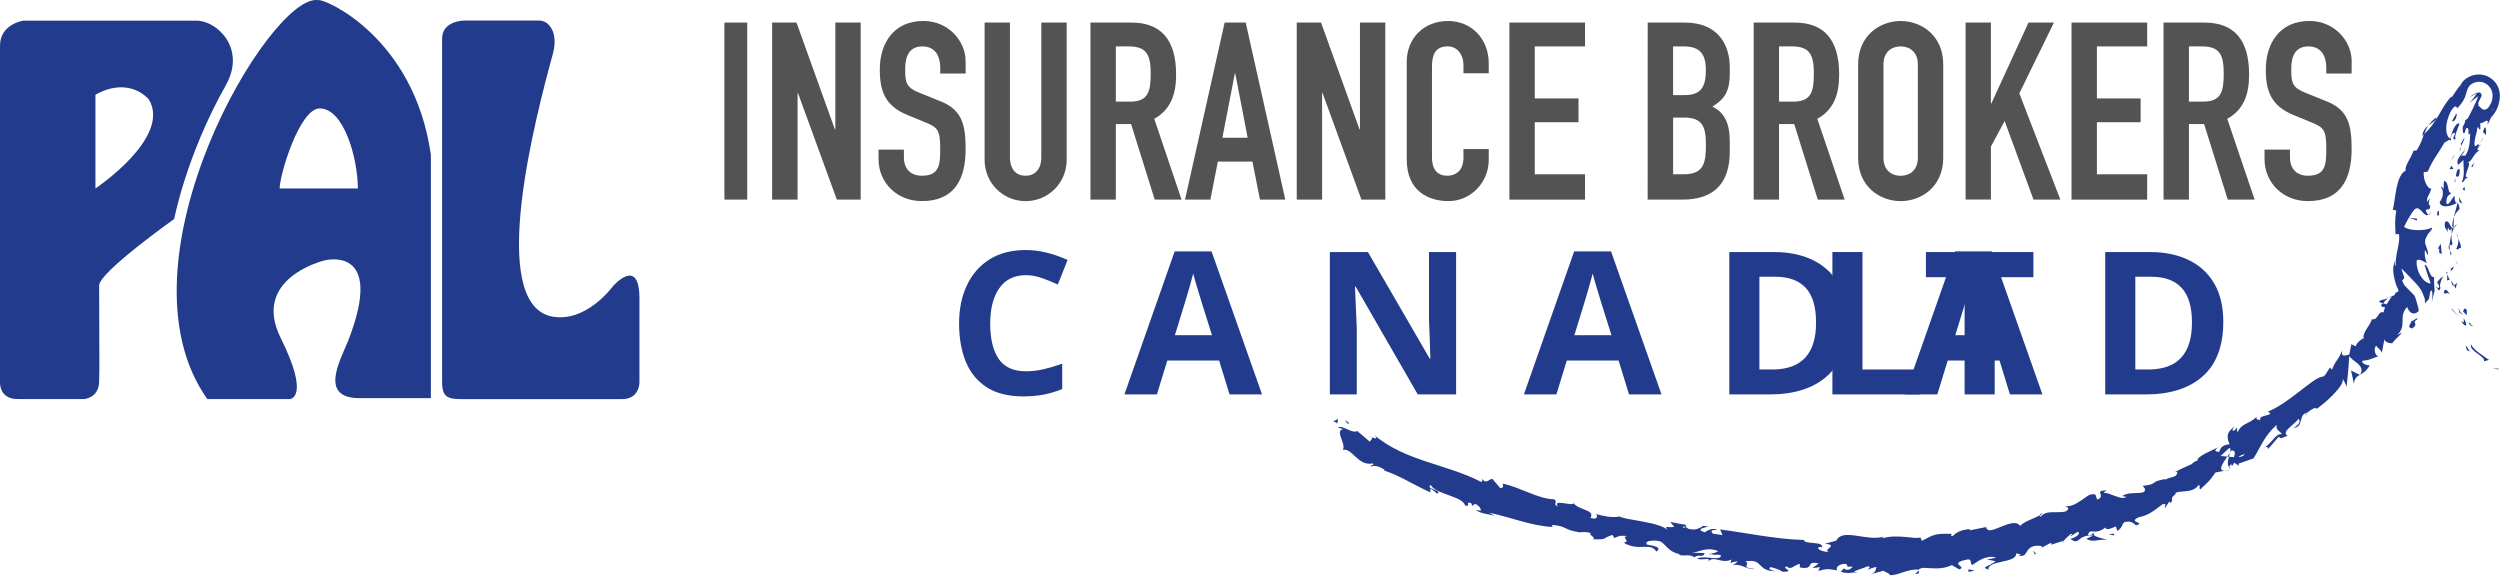
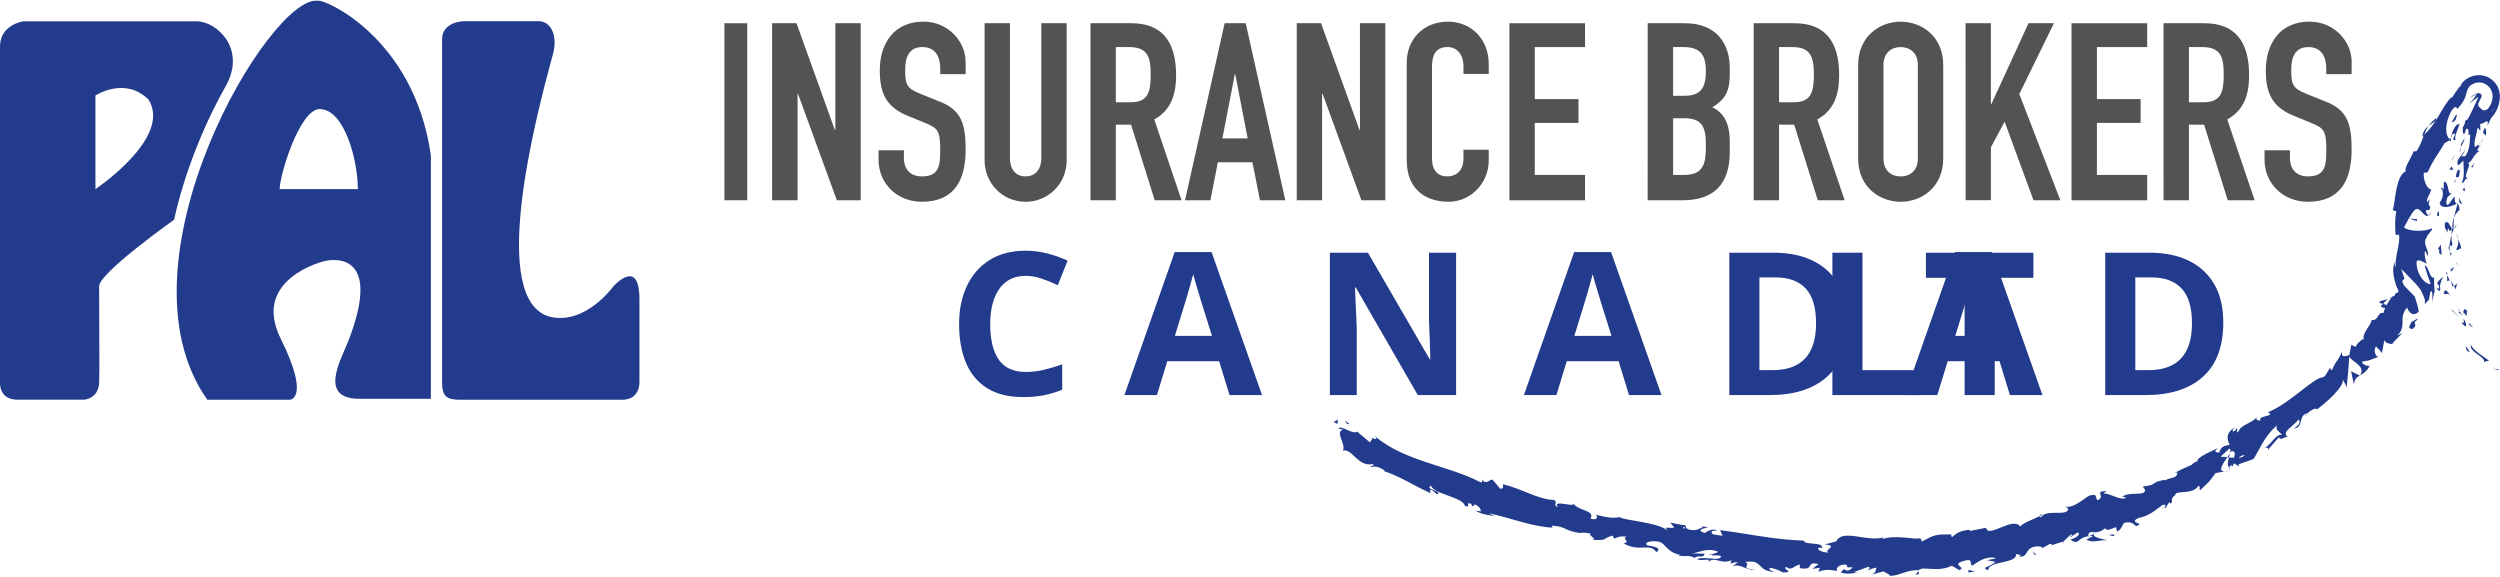
- <svg xmlns="http://www.w3.org/2000/svg" id="Layer_1" data-name="Layer 1" viewBox="0 0 763.28 175.66">
+ <svg xmlns="http://www.w3.org/2000/svg" width="763" height="176" id="Layer_1" data-name="Layer 1" viewBox="0 0 763.28 175.66">
  <defs>
    <style>
      .cls-1 {
        letter-spacing: .25em;
      }

      .cls-2 {
        font-family: BebasNeue-Bold, 'Bebas Neue';
        font-size: 60.89px;
        font-weight: 700;
      }

      .cls-2, .cls-3 {
        fill: #223b8c;
      }

      .cls-4 {
        letter-spacing: .25em;
      }

      .cls-5 {
        fill: #535353;
      }

      .cls-6 {
        letter-spacing: .2em;
      }
    </style>
  </defs>
  <g id="g10">
    <g id="g12">
      <path id="path54" class="cls-3" d="M762.68,112.82l.4-.18c-.67-.09-1.34-.19-2.02-.32l1.62.5" />
      <path id="path56" class="cls-3" d="M754.43,105.12c-.56,1.88,2.89,2.94,3.97,4.64v.52s1.54-.39,1.54-.39c-1.97-1.37-4.79-3.12-5.52-4.77" />
      <path id="path58" class="cls-3" d="M754.1,98.47c-.37.58-1.06-.75.47,1.19,0-.13,0-.19.01-.28-.13-.17-.27-.44-.49-.91" />
      <path id="path60" class="cls-3" d="M754.58,99.38c.59.9.07-.86,0,0h0" />
      <path id="path62" class="cls-3" d="M752.02,95.14c.37.36.71.72,1.09,1.05.19-.41-.21-1.57.23-1.24-.83-1.2-1.05-.84-1.31.19" />
      <path id="path64" class="cls-3" d="M750.45,94.26l.48.64c.1-.18.06-.38-.48-.64" />
      <path id="path66" class="cls-3" d="M752.01,96.18c-.35-.43-.73-.85-1.08-1.28-.15.29-.62.5.44.61-.48.07.07.19.64.67" />
      <path id="path68" class="cls-3" d="M752.17,97.1c.04.88.35,1.94-.82.86,1.53,2.45,2.27,1.47.82-.86" />
      <path id="path70" class="cls-3" d="M752.79,105.68c.13.4.25.85.41,1.25l1.09.47c-.57-.23-1.18-2.08-1.49-1.72" />
      <path id="path72" class="cls-3" d="M750.43,86.32c-.34-.04-.82.63-1.21.82l.58,1c.11-.58.15-1.66.63-1.82" />
      <path id="path74" class="cls-3" d="M749.22,87.14c-.31-.52-.55-1.05-.84-1.56.14,1.48.48,1.7.84,1.56" />
      <path id="path76" class="cls-3" d="M748.68,94.62c.7.76,1.43,1.46,2.17,2.12-.83-.82-1.61-1.7-2.37-2.62l.2.5" />
      <path id="path78" class="cls-3" d="M749.97,80.18l.8.89c-.41-.54-.83-1.07-1.22-1.63l.43.74" />
      <path id="path80" class="cls-3" d="M749.93,75.96c.59.73,1.14-.87,1.49-.12-.04-1.12-.51-2.14-.91-3.07.18.94.02,1.93-.58,3.19" />
      <path id="path82" class="cls-3" d="M749.96,71.18c.09.48.32,1.01.55,1.59-.1-.53-.25-1.06-.55-1.59" />
      <path id="path84" class="cls-3" d="M748.28,82.72c.19-.16.7-.43.9-1.38l-.93.7.03.68" />
      <path id="path86" class="cls-3" d="M748.22,82.07l.03-.03v-1.44s-.03,1.47-.03,1.47Z" />
      <path id="path88" class="cls-3" d="M748.28,82.88v-.16c-.09.06-.13.11,0,.16" />
      <path id="path90" class="cls-3" d="M748.22,90.11c-.75-.85-1.71-2.87-2.11-.65.81.57,1-.64,2.11.65" />
      <path id="path92" class="cls-3" d="M747.16,83.81l-.02,1.83c.25-.08.57-.44.9.02-.3-.61-.6-1.23-.88-1.85" />
      <path id="path94" class="cls-3" d="M746.79,82.93l.37.88.02-.7-.39-.19Z" />
      <path id="path96" class="cls-3" d="M748.74,74.17c-.35-.83-.29-1.7-.23-2.69-.32,1.02-.54,2.11-.6,3.15.27.16.79.65.84-.47" />
      <path id="path98" class="cls-3" d="M748.27,78.02l-.06-.18c-.09.11-.12.2.06.18" />
      <path id="path100" class="cls-3" d="M750.35,61.84l-.22.11.17.07.05-.18Z" />
      <path id="path102" class="cls-3" d="M747.7,74.8c-.24.77-.03,1.27.23,1.73-.06-.6-.07-1.23-.03-1.89-.14-.09-.22-.1-.2.16" />
      <path id="path104" class="cls-3" d="M749.92,68.45c-.26.38-.51.8-.73,1.27.35-.35.94-1.08.73-1.27" />
      <path id="path106" class="cls-3" d="M748.49,77.58l.04.12c.22-.25.11-.22-.04-.12" />
      <path id="path108" class="cls-3" d="M748.49,77.58c-.11-.4-.35-.71-.56-1.05.07.48.16.91.28,1.31.07-.09.17-.19.28-.26" />
      <path id="path110" class="cls-3" d="M745.22,57.27c.8.39.99,2.74-.36,4.41.2,2.02,3.33,1.41,5.27.27-.35-.14-.72-.23-.72-2.19-.67.5-2.13,3.82-2.53,2.06.18-2.59.83-1.93,1.6-3.03-1.36.73-.64-3.57-2.33-3.51l-.09,2.36c-.27-.03-.42-.93-.82-.38" />
      <path id="path112" class="cls-3" d="M749.26,65.39l-.03.76c.31-.81.78-1.36,1.71-2.31-.13-1.33-.37-1.66-.64-1.82-.34,1.22-.67,2.45-.96,3.65l-.07-.27" />
      <path id="path114" class="cls-3" d="M748.63,69.52c-.87-.73-.95-2.63-2.16-1.67-.31,2.26.54,1.7.76,3.09.26-3.63.38,1.11,1.3-1.4.04.72.02,1.35-.03,1.95.19-.62.42-1.22.69-1.77l-.07.07v.02s-.02,0-.02,0c-.14.12-.22.16-.13,0,0,0,0-.05,0-.07-.14-.05-.26-.13-.35-.22.36-.99.28-.12.35.22.02.02.08.04.12.07l.02-.02c0-1.21.03-2.41.11-3.63-.3.74-.45,1.69-.6,3.36" />
      <path id="path116" class="cls-3" d="M743.72,87.89c.07-.14.14-.14.2-.17-.16-.22-.25-.29-.2.17" />
      <path id="path118" class="cls-3" d="M744.06,86.27c.15.25.58.41.62,1.29-.15.81-.45.1-.76.16.34.51,1,1.73,1.17,0l-.18-.23c.08-1.55,1.11-3.55,1.26-3.29-.81.52-1.4.95-2.11,2.06" />
      <path id="path120" class="cls-3" d="M745.5,77.52c-.13-1.01-.22-2.06-.31-3.09l-.93,1.52.5-.05c-.27,1.76.36,1.4.74,1.62" />
      <path id="path122" class="cls-3" d="M750.87,61.61l.92.64-.97-2.04.05,1.41Z" />
      <path id="path124" class="cls-3" d="M751.82,57.8l.8.39-.2-1.17-.6.78Z" />
      <path id="path126" class="cls-3" d="M623.19,167.32l-.9.48c.42-.19.7-.33.9-.48" />
      <path id="path128" class="cls-3" d="M629.93,165.67l.06-.47c-.25.32-.33.52-.06.47" />
      <path id="path130" class="cls-3" d="M729.22,91.05c-1.53.46-3.44.71-2.6,1.26l.99.33c.49-.81,1.03-1.28,1.61-1.59" />
      <path id="path132" class="cls-3" d="M680.02,139.42l.49.05.34-1.26-.83,1.21Z" />
      <path id="path134" class="cls-3" d="M681.18,143.36l-1.9.38c.47,0,1.08-.12,1.9-.38" />
      <path id="path136" class="cls-3" d="M585.78,174.2l-1.03,1.06c1.75-.13.95-.56,1.03-1.06" />
      <path id="path138" class="cls-3" d="M743.74,35.87c-1.04.84-1.73,1.63-2.27,2.38,1.31-1.04,2.7-1.58,2.27-2.38" />
      <path id="path140" class="cls-3" d="M623.36,156.71c-.52.31-.7.54-.63.75.53-.29.79-.56.63-.75" />
      <path id="path142" class="cls-3" d="M739.61,41.49c.19-.16.35-.32.52-.48.32-.92.68-1.8,1.34-2.76-.93.76-1.85,1.8-1.87,3.24" />
      <path id="path144" class="cls-3" d="M450.78,155.84c-.08-.07-.18-.11-.26-.21-.06.11.06.16.26.21" />
      <path id="path146" class="cls-3" d="M417.35,132.99c.38.11.95.35,1.49.57-.23-.17-.67-.36-1.49-.57" />
      <path id="path148" class="cls-3" d="M757.74,42.91c-.28.8.04.15,0,0h0" />
      <path id="path150" class="cls-3" d="M752.59,45.28c-.04-.2-.11-.39-.32-.48.19.15.29.32.32.48" />
      <path id="path152" class="cls-3" d="M741.26,52.32l-.02.09c.25-.18.22-.16.02-.09" />
      <path id="path154" class="cls-3" d="M756.84,43.91c.23-.25.45-.55.68-.9-.13.14-.36.4-.68.9" />
      <path id="path156" class="cls-3" d="M757.31,43.93l-.36.65c.11.16.23.12.36-.65" />
      <path id="path158" class="cls-3" d="M758.16,41.79c-.18.44-.4.85-.64,1.22.14-.11.21-.17.22-.1l.42-1.12" />
      <path id="path160" class="cls-3" d="M522.48,169.18s-.12-.08-.17-.14c-.96.29-.55.29.17.14" />
      <path id="path162" class="cls-3" d="M720.55,114.5c.02-.05.04-.08.04-.11l-.12.07.08.04" />
      <path id="path164" class="cls-3" d="M718.67,117.21c.21-1.8.88-2.22,1.81-2.75l-2.67-1.32.87,4.07" />
      <path id="path166" class="cls-3" d="M514.15,160.7l.54.36c-1.33.12-.93-.1-.54-.36ZM759.18,36.36c.02.34.16.38.35.33-.15-.3.09-.91.48-1.59-.34.09-.66.35-.83,1.26h0ZM760.87,33.79s0-.07-.03-.1c1.04-1.31.66-.85.03.1ZM685.3,138.67c-.23.56-.96.8-1.89.87.47-.39,1.1-.71,1.89-.87ZM639.74,162.29c-.55.43-1.6,1.48-2.25,1.01.35-1.4,1.09-1,2.25-1.01ZM606.9,170.87l2.4.48c-2.48,1.89-4.58,1.68-2.23,2.57-.19-3.02,8.74-1.85,8.46-4.96l1.6.34c-.43.05-.46.25-.88.3,3.16.82,1.67-2.58,5.41-2.98,1.32-.08,2.3.14,1.53.69l2.64-1.43c.83-.14.76.42-.07.58,1.42-.43,2.83-.89,4.25-1.35v.08c.47-.61,1.66-1.69,2.25-2.19,1.2.11-.46.45-.07.75l2.15-1.39c1.18.48-.57,1.78-2.24,2.15,3.06,2.26,1.76-1.26,7.02-1.05l-2.13,1.06c1.97,1.21,3.52.07,6.4.25-.8-.32-5.91-.96-3.57-2.48.79-.03,1.77-.21,2.94-1.25.35,1.03,1.62.33,3.28-.32l.35,1.39c1.67-1.05,1.28-1.67,2.12-2.65,2.03-.61,2.83.26,3.65.95,3.29-.99-2.84-.81.84-2.5,2.82-.53,4.47-1.82,7.24-3.96,1.99-.34.02.95.84,1.03l1.16-1.76c.4-.13.42.24.42.43,1.17-1.01-.46-1.36,1.46-2.68-.12-1.67,5.31.09,7.07-2.85.8.05.09.96.53,1.34,2.97-2.83,2.62-2.3,4.71-5.22l2.85-.51c-2.28.05-.65-2.31.74-4.32-.89-.1-1.62-.19-2.07-.17l2.66-2.45c.47,0,.42.59.24,1.4.14-.23.28-.45.37-.61,1.34-.21,1.23.84.84,1.99-.5-.01-1.03-.07-1.55-.11-.3,1.19-.55,2.44.02,3.07.12-.26.44-.61.84-.92-.1.3-.13.57.05.64.16.07.34-.4.67-.99l1.52.95-.16-.65c1.52-.52,3.05-1.04,4.56-1.6,2.03-3.16,3.18-6.73,7.11-10.27-.4,1.72.87,1.73,1.59,2.89-2.02-.37-3.04,2.87-5.54,4.15,1.3-.66,1.4.06,1.21.46,1.15-1.27,2.25-2.6,3.37-3.88.55.99,1.36.1,2.67-.27-2.08-1.26,2.14-3.37,3.33-5.16.55.55.63,1.45-1.44,2.77,3.18-.27,1.23-4.19,4.18-4.68-.46.4-.79.5-.74.93.7-1.35,3.69-3.06,3.47-2.04l-.46.36c3.33-2.21,9.33-7.77,8.46-9.61.18.16,1.15,2.06,1.22,2.51.35-3.17.65-6.33.83-9.47.67,1.62,5.11,2.79,3.32,5.73.86-.48,1.91-1.08,2.95-2.91-.63.29-2.79-.57-2.26-1.31,2.97-.38,1.88-.44,5.07-1.46-.92.44-1.96-2.14-.85-3.15.12.44,1.89,1.68,1.69,2.27.29-1.51.58-2.99.84-4.5-.32.99,1.43,1.6,2.53,1.47-.63-.03,2.31-2.38,2.79-3.31l-1.49.81c3.2-2.94.19-5.49,3.09-8.6.12.65,1.38,3.29,3.53,1.27-.07-.47-.2-1.21-.42-2.06-.35-.92-.47-1.82-.9-2.66-.73-.77-1.43-1.49-2.04-2.08-.37-.39-.71-.72-1.01-1.05-.3-.47-.54-.96-.71-1.47l.7-.78c-.34-.98-.65-1.93-.96-2.92.68.62,1.63,1.6,2.68,2.71,1.06,1.16,2.17,2.09,3.3,3.78.49.9.87,1.85,1.17,2.72.14.53.02,1.05.05,1.53.65-.85.97-1,1.1-1.22.17-.26.27-.56.54-2.46.85-1.13.7,1.56.55,2.78,0,.13-.03.26-.08.38.06-.12.09-.25.12-.36l.75-3.06-.1-1.43c-.02-.44-.06-1.08-.06-1.23v-1.52c-1.49.34-1.66-3.85-2.9-3.65.57,1.93,1.16,3.75,1.86,5.61-.74.09-1.88-.55-2.8-1.85-.92-1.29-1.63-3.16-1.49-5.08.6-.97,2.67.72,3.17.65-.53-.48-.96-3.56-.54-3.89l.74,1.6c.62-2.02-1.87-3.49-.22-5.87.17-.88,2.19-2.3,1.35-2.56-1.87,1.14-7.16.92-8.33-.27.13-.33,2.29-4.61,3.35-5.44,1.61-1.17,2.74,2.75,4.1,1.74-.38-.13-.74-1-.84-1.36.53-.82,1.17.61,1.39-1.33-1.42-.67,1.05-3.88-1.05-1.21.05-2.01.8-1.92,1.36-4.12-1.14.43-2.62-2.97-2.29-5.08.32.24.95-.01,1.24-.15,1.62-3.78,3.21-5.47,5.07-8.77.48-.15,1.81-1.46,1.97-.45.03-.6-.13-1.29.46-2.28,2.31-1.13-1.21,2.24,1.04,1.69-.69-.6.58-3.13,1.14-4.76-1.4-.44-2.47,2.97-2.83,4.65-1.61-.96-1.79-4.6.19-8.47,1.78-2.9,1.85-.33,2.01-.95,2.16-2.23,2.43-3.66,2.82-5.07.1-.36.21-.69.42-1.08.1-.18.21-.37.43-.6.11-.12.2-.25.42-.41.1-.05.21-.15.43-.28l.3-.16c.13-.06.43-.18.64-.23.26-.07.39-.15,1.15-.16.68.05,1.09.04,2.06.58.42.25.81.58,1.09.95.26.32.34.48.5.78.14.27.24.54.3.83.08.33.08.3.09.47.05.26.07.51.05.75l-.02.37c-.02.29-.05.42-.07.56-.11.55-.23.87-.35,1.16-.25.57-.57,1.08-.99,1.62-1.92,1.39-2.22-.88-3.19-.82.17-.65.4-1.18.64-1.66l.37-.71c.06-.12.12-.25.18-.39,0-.2.24-.21-.07-.9-.33-.42-.82-.33-.92-.32-.18.04-.26.08-.35.11l-.44.17c-.24.12-.44.22-.66.34-.38.24-.75.5-1.07.83.69-.4,1.27-.79,2.14-1.18-.61.91-1.46,2.34-2.39,2.81.48-.13,1.15-.64,1.99-1.34.22-.19.45-.37.67-.53.11-.08.25-.17.33-.22.01.02.03,0,.01-.1.01-.1.05-.06-.03-.03-.21.04-.06.05-.13.13-.12.54-.44,1.21-.72,1.88-1.21,2.63-2.64,5.61-4.03,7.53.03.91-.14,2.38.57,1.97l.43-1.41c1.42-.85.15,3.03,1.28,1.52-.15,2.08,0,4.47-1.49,6.79h-1.46c.4.08,1.41-1.37,1.31-2.25.12,1.27-3.25,3.26-2,5.07l1.55-1.49c-.03,2.08.57,4.77-.55,6.87,1.61-.61.01-.56,2.04-1.66-2.37.74,2.07-5.65-.65-4.14,2.32-.98,1.77-2.53,4.08-4.05-.44-.11-1.1.41-.12-1.34-.09-.15-.16-.4-.2-.56l.09-.11-.1.08c-.03-.11-.05-.11-.01.02-.39.36-.75.64-1.05.7-.58-1.33.73-4.28.69-5.49.67-1.03.25.68.98.27l-.07-1.84c.98.29,2.85-2.23,2.2.62l1.11-2.34c.58-.58,1.14-1.35,1.61-2.23.23-.45.44-.92.64-1.55.1-.33.19-.67.32-1.36l.09-.66c.03-.41.06-.46.03-1.31-.05-.4-.07-.59-.18-1.12-.19-.78-.54-1.58-1-2.2-.56-.86-1.87-1.95-3.03-2.32-.89-.32-1.71-.41-2.58-.36-.2,0-.4.03-.56.06l-.26.04-.48.1c-.3.08-.66.2-.89.32-.26.1-.56.24-.81.39-.31.19-.66.43-.79.53-.38.3-.58.52-.76.73-.34.42-.51.78-.66,1.06-.25.56-.32.81-.17.09-.95,1.28-1.71,2.41-2.51,3.61l-.21-.14c-3.08,3.27-4.28,7.96-8.27,11.39-.48,1.41-.92,2.88-2.23,4.98l-.97.11c-.52,1.81-2.97,4.98-2.34,6.06-1.45.58-2.31,2.79-2.82,5.23-.51,2.43-.7,5.07-1.17,6.67l1.08.32c-.44,2.21-.41,4.42-.22,7.22l1-.09c.6,2.4-1.15,6.02-.98,9.81-.38-.23-.3-1.2-.06-1.88-.76,1.51-.81,3.13-.53,4.69.26,1.48.89,3.59,1.17,3.82.15.32.26.66.29.94-.11.27-.52.46-.92.53h0c-.03.6-.44.89-.86,1,.02-.04.04-.09.03-.14-.04.03-.1.1-.14.16-.33.1-.83.36-1.23.6.44-.13.83-.3,1.13-.49-.47.57-1.1,1.48-1.63,2.44l-1.12-.36-.14.21c-.99.54-.18.98.81,1.09-.23.54-.42,1.04-.5,1.51-1.86-.53-1.47,2.51-3.65,2.1.18,1.16-3.24,4.39-2.33,6.12-.21-.14-.51,0-.11-.44-1,.73-2.01,1.43-2.41,2.57l-1.32-.62-.64,3.15c-1.75.49-2.55.61-2.12-1.27-1.69,3.81-1.84,2.58-3.2,5.96l-.48-.77c-.84.81-1.49,2.93-2.5,2.84-3.02.47-10.11,8.13-16.54,10.65,2.56,1.4-3.22.83-2.3,2.62-.66-.28-1.62-.06-1.04-1.09-2.48,2.4-4.76,2.01-5.84,4.67-.65-.31.14-1.15-.34-1.27-.16.25-.64,1.03-1.14.9-.46-.14.15-.71.47-1.21-2.87,1.9-2.21,3.68-1.5,5.36-1.96.21-2.67.71-3.19,2.37-.84-.18-2.01-.19-.24-1.48-1.09.6-6.93,2.87-6.38,4.17-.5-.13-1.55.71-1.77,1-2.5,1.16-2.78,1.18-5.15,2.46l.81-.12c-.24,2.02-1.88,1.34-3.78,2.42v-.2c-5.08.91-1.73,1.48-6.82,2.08l.66.89c.44,2.31-4.58.42-6.92,2.23l1.2.21c-1.2,1.31-5.19-1.4-6.73-1.17-.38-.08.39-.48.79-.78-4.26.06-.04,1.49-2.79,2.8-.77-.54.06-2.06-1.91-1.53-1.12-.26-4.88,4.15-7.98,3.49.75.4,1.5.79.25,1.6-2.03.82-6.21-.59-7.65,1.67-.29-.09-.45-.22-.49-.36-1.5.87-5.06,2-5.84,3.18-2.23-3.24-9.84,3.77-10.41.35l-5.02,1,.07-.38c-3.25.26-4.28,1.22-5.32,2.16-.78-.14-.26-.52-.23-.71-4.83-.11-5.26.06-9.1,2.13l-.51-1.07c-1.05.77-6.99-1.15-11.59.32.04-.14.13-.35.48-.53-5.24,1.56-12.6-2.75-14.53,1.23l-3.52.95c4.54.38-.69,1.75,1.17,2.44-1.8.22-4.61-1.31-2.39-1.49l.34.22c.86-2.07-5.62-.88-5.44-2.33-8.9-.26-17.43-2.15-25.64-3.21l.75,1.73-2.88-.44c-.7-.46-.84-1.39,1.2-1.06-.97-1.05-3.55.32-3.66.66-3.93-1.19,1.82-1.67.61-1.88l-1.7-.11.35.24c-1.43.48-1.65,1.16-4.11.72-1.51-.55-.66-1.12-1.26-1.27.02-.11-.18-.18-.94-.18l-3.58-.71,1.24,1.51c-1.7.38-3.39-.64-1.96,1.1-2.09-2.6-13.34-3.22-14.7-4.27-2.41.44-4.61-.04-7.31-.76.62.42.72,1.92-1.61,1.21,1.53-2.72-4.01-2.26-5.36-4.82,1.34,1.81-6.7-1.33-4.56,1.31-1.88-.74.16-1.13-1.15-2.19-4.91-.09-9.92-3.47-15.65-4.79-.21.33.57,1.2-.8,1.41l-2.39-2.81c-1.16-.16-1.7,1.83-3.32-.11.19.42.46,1.01-.32.91-10.34-5.34-22.94-6.24-32.35-14.12,1.15,1.31.16.96-.97.52.65.47-.39.89-.46,1.43l-3.91-3.3c-1.42.99-4.79-2.07-5.84-1.02l1.51.43c-2.58.63,1.08,4.57-.05,6.38,2.9-.76,4.57,5.12,9.2,4.1.64.72-.92.35-.68.99,1.24-.46,2.41-.2,4.28,1.01l-.3.12c5.8,2.06,7.94,3.85,14.27,6.77l-.13-1.17c1.36.63,1.54,1.05,2.1,1.53,2.14-.95-3.91-1.48-1.85-2.64,1.13,2.73,9.87,3.47,10.38,6.2,2.18.72-.27-1.37,1.92-.67l.37.83.81-.62c1.39.58,1.85,1.59,1.74,2.15-.32-.18-1.04-.16-1.42-.24,1.63,1.34,5.34,1.39,5.9,1.83l-1.98-1.04c6.14,1.24,13.28,4.15,19.48,4.37l-.32-.61c4.68.27,3.43,1.46,8.46,2.23l-.21.08c1.11-.26,2.46-.2,3.8.17-1.37.29,2.11,1.62.33,1.88,5.09.13,2.58-.2,6.19-1.33l.57.96c1.24-.5,1.41-.89,3.92-.59-2.16.29,1.34,1.56-1.11,2.02,4.87,2.82,8.06-.33,10,2.69,2.78-1.84-4.31-2.03-2.88-2.29-.97-.95,2.29-1.34,3.87-.84,1.67.34,2.35,3.39,6.58,3.99-.41-.08-.46.09-.9.01,1.5.82,3.22-.32,5.03.9,1.27-1.22,2.51.4,3.06-1.3l-3.92-.12c2.26-.14,4.58-1.93,8.04-.47-.31.31-1.45.65-2.22.83,1,.63,2.1-.1,3.13.55-.55,1.75-4.78-.18-7.32.83,1.05.9,4.63-.68,3.21,1.06,2.01-2.2,4.16.82,7.25-.72l-.3,1.05c.47-.14,1.47-.53,2.28-.41l-1.64,1.21c2.46-.93,4.41,1.47,6.71,1.02-4.71-.39-.92-1.36-2.83-2.31,5.89-.91,3.07,3.08,9.65,3.03-.9.1-3.27-.84-1.86-1.26,1.22.31,2.85.81,3.56,1.42,4.34.02-.61-1.12,1.28-1.67,1.4,1.36,2.15-.4,4.04-.75l-.03,1.09c4.91.88,1.38-2.19,5.77-1.22l-1.92,1.45,2.31-.32-.49,1.2c2.53-.84,3.32-.61,5.76-.22-.55-.77.35-1.96,2.51-1.99,1.5.63-.83,1.03,2.27.86-.69.67-1.45,1.53-2.81.53-.13.34-.69.68-.83,1.02,1.61.75,4.05.16,5.17.13-.44-.04-.95-.09-1.22-.23l4.45-1.61c.72.4.17.73-.38,1.08.91-.14,1.53-.66,2.84-.82-.3.91-.18,1.83-2.07,2.28l4.23-1.13c.32.38,2.26.94,1.73,1.3,2.42.41,5.74-2.04,8.94-1.61.14-.18.47-.36,1.12-.56,2.97-.03,5.72.73,9.07-.85l2.18,1.29c2.7-.7-2.93-1.6,1.53-2.78,3.14-.94,1.39,1.17,2.58,1.42,1.5-1.01,3.99-3.03,7.15-2.28-.91.46-1.72.36-2.61.62" />
      <path id="path168" class="cls-3" d="M681.08,142.91c-.25-.07-.41-.22-.54-.37-.13.28-.02.47.54.37" />
      <path id="path170" class="cls-3" d="M585.99,174.02h-.11c-.05.06-.08.13-.1.18l.21-.18" />
      <path id="path172" class="cls-3" d="M742.22,64.57c-.26.54-.51.82-.77,1.01.26.08.53-.16.77-1.01" />
      <path id="path174" class="cls-3" d="M754.96,51.21l.37-1.8c-.26.85-.6,1.05-.92,1.42.26.03.71-.16.55.38" />
      <path id="path176" class="cls-3" d="M744.12,64.88c.07.31-.09.59-.01.89l.49.02c.2-1.15,0-2.06-.47-.9" />
      <path id="path178" class="cls-3" d="M751,51.63c-.9-.16-1,1.06-1.23,2.35,0-.08.03-.15.06-.22,1.09.75,1.09-.69,1.17-2.13" />
      <path id="path180" class="cls-3" d="M749.69,54.28c-.08.39-.19.8-.35,1.17.44.28.25-.46.35-1.17" />
      <path id="path182" class="cls-3" d="M758.19,40.01c-.47.48.89.83.43,1,.76,1.1.41-4.36-.43-1" />
      <path id="path184" class="cls-3" d="M747.84,51.66l1.22-.08-.6-.99-.61,1.07Z" />
      <path id="path186" class="cls-3" d="M752.36,42.12l-1.1,1.85c.18.05.18.34.13.68.51-1.21,1.29-2.44.96-2.52" />
      <path id="path188" class="cls-3" d="M751.4,44.64c-.28.63-.51,1.23-.46,1.66.14-.34.39-1.1.46-1.66" />
      <path id="path190" class="cls-3" d="M748.49,48.81l.45-.53.6-1.38-1.05,1.91Z" />
      <path id="path192" class="cls-3" d="M749.86,34.81c-.42.69-.82,1.37-1.21,2.08.18.43.73.05,1.15-.73.13-.61.55-1.39.06-1.35" />
      <path id="path194" class="cls-3" d="M756.8,31.63c-.58.26-.79.13-1.3.13l.96,1.01.34-1.13" />
      <path id="path196" class="cls-3" d="M752.62,36.75c.16.43-1.1,3.19.55.96-.16-.42,1.03-2.33-.55-.96" />
      <path id="path198" class="cls-3" d="M737.88,67.35l.08-.59-2.27-.26,2.2.85Z" />
      <path id="path200" class="cls-3" d="M736.51,100.29c2.29-1.76-.6-1.44,1.59-2.89.03-.85-1.8,1.19-1.68.39-.71,1.63-1.54,2.1.09,2.5" />
      <path id="path202" class="cls-3" d="M736.42,97.8c.11-.27.21-.56.3-.9-.22.49-.28.72-.3.9" />
      <path id="path204" class="cls-3" d="M411.99,129.28l-1.38-1.16.71,1.17h.67Z" />
      <path id="path206" class="cls-3" d="M408.28,129.4l.25-1.49-1.46.74c.34.1,1.09.32,1.22.76" />
      <path id="path208" class="cls-3" d="M645.5,163.47v-.38c-.38-.27-.78-.14-1.64.08l1.64.3" />
      <path id="path210" class="cls-3" d="M621.25,169.23l.42-.08-1.07-1.1.65,1.18Z" />
      <path id="path212" class="cls-3" d="M601.03,174.59c.85-.05,1.8-.48,2.65-.56-1.8.51-3.11-1.02-2.65.56" />
    </g>
  </g>
  <g>
    <path id="path20" class="cls-5" d="M228.14,60.94h-6.97V6.89h6.97v54.06" />
    <path id="path22" class="cls-5" d="M235.74,6.89h7.44l11.7,32.56h.16V6.89h7.74v54.06h-7.28l-11.85-32.49h-.14v32.49h-7.77" />
    <path id="path24" class="cls-5" d="M294.83,22.44h-7.76v-1.73c0-3.59-1.52-6.54-5.46-6.54-4.27,0-5.25,3.41-5.25,6.98,0,4.2.39,5.61,4.42,7.2l5.89,2.38c6.86,2.57,8.15,6.91,8.15,14.79,0,9.11-3.34,15.88-13.36,15.88-7.55,0-13.23-5.55-13.23-12.84v-2.89h7.74v2.45c0,2.8,1.5,5.53,5.49,5.53,5.2,0,5.6-3.12,5.6-8.06,0-5.76-.69-6.68-4.47-8.2l-5.55-2.28c-6.68-2.73-8.43-7.14-8.43-13.87,0-8.22,4.4-14.84,13.3-14.84,7.73,0,12.9,6.23,12.9,12.23" />
    <path id="path26" class="cls-5" d="M325.67,48.8c0,7.06-5.63,12.61-12.55,12.61s-12.51-5.55-12.51-12.61V6.89h7.74v41.14c0,3.79,2.05,5.63,4.77,5.63s4.8-1.84,4.8-5.63V6.89h7.75" />
    <path id="path28" class="cls-5" d="M340.68,31.02h4.42c5.42,0,6.22-3.04,6.22-8.42s-.9-8.43-6.61-8.43h-4.03v16.85ZM332.93,6.89h12.49c9.17,0,13.66,5.37,13.66,15.87,0,6.22-1.75,10.76-6.67,13.52l8.34,24.67h-8.2l-7.22-23.08h-4.65v23.08h-7.75" />
    <path id="path30" class="cls-5" d="M377.15,22.44h-.14l-3.8,19.62h7.72l-3.79-19.62ZM373.9,6.89h6.43l12.09,54.06h-7.74l-2.3-11.61h-10.56l-2.27,11.61h-7.75" />
    <path id="path32" class="cls-5" d="M395.91,6.89h7.42l11.73,32.56h.15V6.89h7.74v54.06h-7.29l-11.85-32.49h-.16v32.49h-7.74" />
    <path id="path34" class="cls-5" d="M454.53,48.86c0,6.71-5.37,12.54-12.28,12.54-5.94,0-12.76-2.88-12.76-12.75v-29.77c0-7.07,5.09-12.47,12.6-12.47,7.12,0,12.44,5.4,12.44,12.92v3.04h-7.72v-2.58c0-3.05-1.84-5.63-4.81-5.63-3.86,0-4.8,2.65-4.8,6.3v27.66c0,3.1,1.23,5.53,4.73,5.53,2.13,0,4.88-1.22,4.88-5.47v-2.67h7.72" />
    <path id="path36" class="cls-5" d="M460.84,6.89h23.09v7.28h-15.35v15.88h13.36v7.27h-13.36v15.89h15.35v7.74h-23.09" />
    <path id="path38" class="cls-5" d="M510.82,53.21h3.32c6.25,0,6.69-3.81,6.69-9.12s-1-8.19-6.59-8.19h-3.42v17.31ZM510.82,29.04h3.47c5.16,0,6.53-2.65,6.53-7.59s-1.74-7.28-6.83-7.28h-3.18v14.87ZM503.06,6.89h11.32c10.01,0,13.74,6.59,13.74,13.67v1.94c0,5.81-1.9,7.91-5.31,10.05,3.63,1.75,5.31,5.01,5.31,10.63v3.05c0,9.4-4.48,14.72-14.52,14.72h-10.55" />
    <path id="path40" class="cls-5" d="M543.16,31.02h4.41c5.38,0,6.22-3.04,6.22-8.42s-.91-8.43-6.59-8.43h-4.04v16.85ZM535.42,6.89h12.43c9.2,0,13.67,5.37,13.67,15.87,0,6.22-1.73,10.76-6.67,13.52l8.35,24.67h-8.2l-7.21-23.08h-4.63v23.08h-7.74" />
    <path id="path42" class="cls-5" d="M575.05,48.2c0,3.72,2.41,5.47,5.24,5.47s5.25-1.75,5.25-5.47v-28.56c0-3.72-2.44-5.47-5.25-5.47s-5.24,1.74-5.24,5.47v28.56ZM567.31,19.64c0-8.82,6.69-13.23,12.99-13.23s12.99,4.41,12.99,13.23v28.56c0,8.8-6.68,13.21-12.99,13.21s-12.99-4.4-12.99-13.21" />
    <path id="path44" class="cls-5" d="M600.11,6.89h7.73v24.67h.15l11.34-24.67h7.76l-10.57,21.62,12.53,32.43h-8.2l-8.81-23.99-4.19,7.8v16.18h-7.73" />
    <path id="path46" class="cls-5" d="M632.46,6.89h23.1v7.28h-15.35v15.88h13.35v7.27h-13.35v15.89h15.35v7.74h-23.1" />
    <path id="path48" class="cls-5" d="M668.3,31.02h4.42c5.37,0,6.21-3.04,6.21-8.42s-.87-8.43-6.59-8.43h-4.03v16.85ZM660.55,6.89h12.47c9.19,0,13.66,5.37,13.66,15.87,0,6.22-1.72,10.76-6.67,13.52l8.36,24.67h-8.21l-7.22-23.08h-4.63v23.08h-7.75" />
    <path id="path50" class="cls-5" d="M717.97,22.44h-7.73v-1.73c0-3.59-1.53-6.54-5.46-6.54-4.27,0-5.24,3.41-5.24,6.98,0,4.2.37,5.61,4.4,7.2l5.9,2.38c6.87,2.57,8.14,6.91,8.14,14.79,0,9.11-3.33,15.88-13.36,15.88-7.55,0-13.23-5.55-13.23-12.84v-2.89h7.76v2.45c0,2.8,1.54,5.53,5.47,5.53,5.22,0,5.63-3.12,5.63-8.06,0-5.76-.69-6.68-4.49-8.2l-5.53-2.28c-6.7-2.73-8.45-7.14-8.45-13.87,0-8.22,4.42-14.84,13.31-14.84,7.74,0,12.9,6.23,12.9,12.23" />
  </g>
  <g>
    <path id="path14" class="cls-3" d="M45.37,30.23c-7.21-7.21-16.23-1.28-16.23-1.28v28.59s23.46-15.66,16.23-27.31M0,13.99C0,7.31,7.09,6.31,7.09,6.31h52.98c6.06,0,15.25,8.41,8.87,19.73-12.12,21.49-15.75,40.81-15.75,40.81,0,0-22.92,16.27-22.92,20.31,0,17.99.16,24.94,0,29.47-.19,4.91-4.55,5.2-4.55,5.2H5.68C-.38,122.03,0,116.63,0,116.63V13.99" />
    <path id="path16" class="cls-3" d="M85.39,57.55h23.87c0-8.93-4.15-24.45-11.66-24.45-6.1,0-12.22,20.18-12.22,24.45M97.14.05c1.4-.76,29.27,10.91,34.41,47.21v74.3h-21.72c-12.32,0-6.26-10.95-3.58-17.39,11.67-29.81-7.24-24.64-7.24-24.64,0,0-22.41,5.34-13.3,23.68,9.11,18.34,2.8,18.63,2.8,18.63h-25.21C33.65,80,82.68-2.43,97.14.05" />
    <path id="path18" class="cls-3" d="M164.58,6.27c3.15,0,5.96,3.81,4.21,10.2-5.42,19.75-19.84,75.28-.77,80.06,10.73,2.48,19.14-9.17,19.14-9.17,0,0,8.07-9.32,8.07,3.79v25.5c0,2.18-1.24,5.2-5.24,5.2h-49.27c-4.02,0-5.74-.67-5.74-5.2V11.76c0-4.27,4.31-5.49,6.88-5.49" />
  </g>
  <text class="cls-2" transform="translate(289.29 120.42)">
    <tspan class="cls-1" x="0" y="0">CANADA </tspan>
    <tspan class="cls-6" x="264.68" y="0">L</tspan>
    <tspan class="cls-4" x="297.5" y="0">TD</tspan>
  </text>
</svg>
